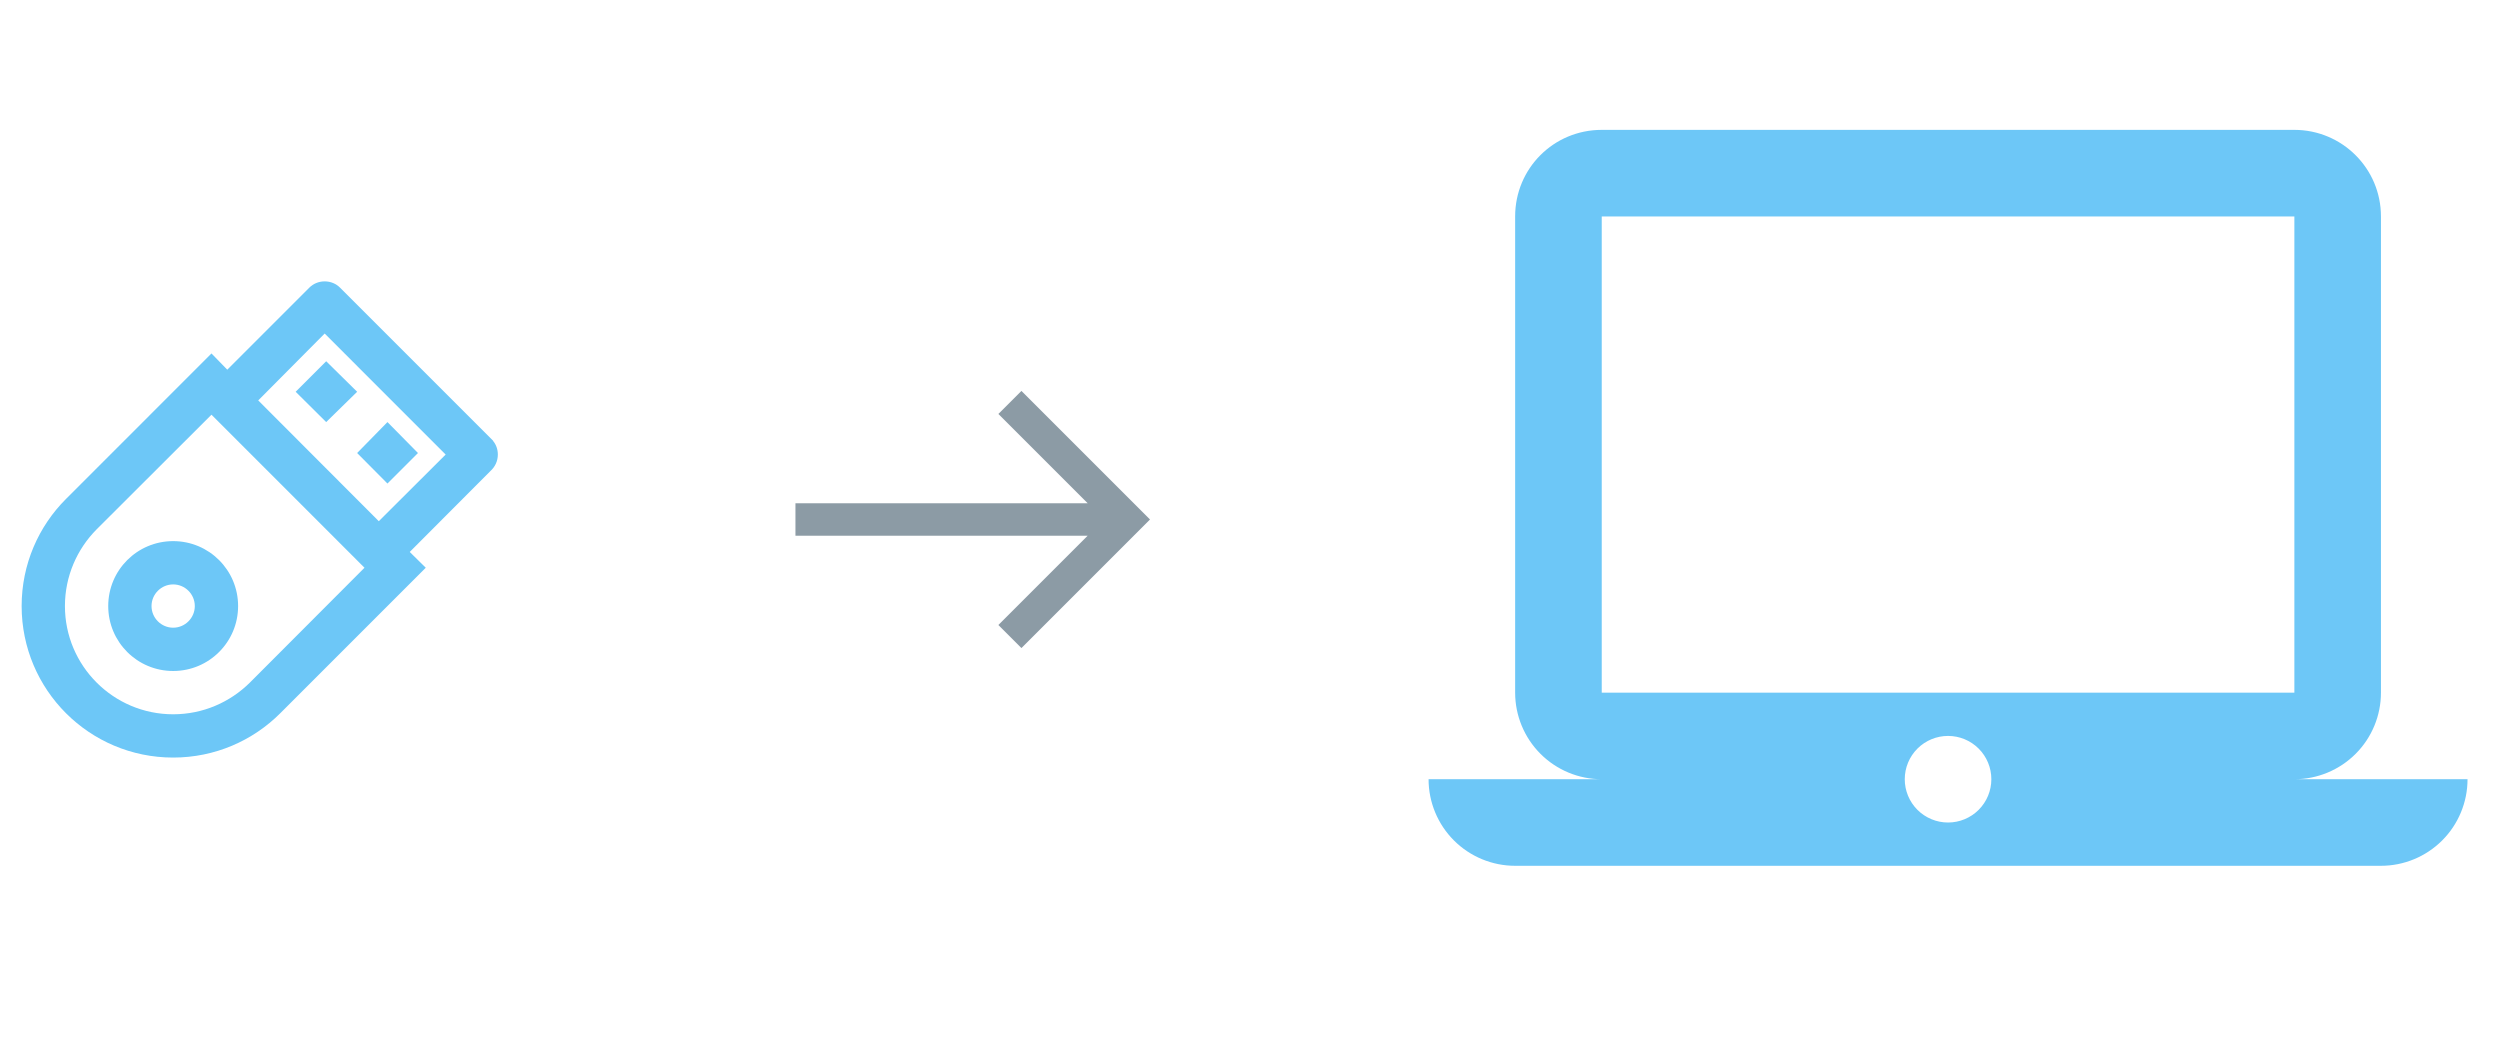
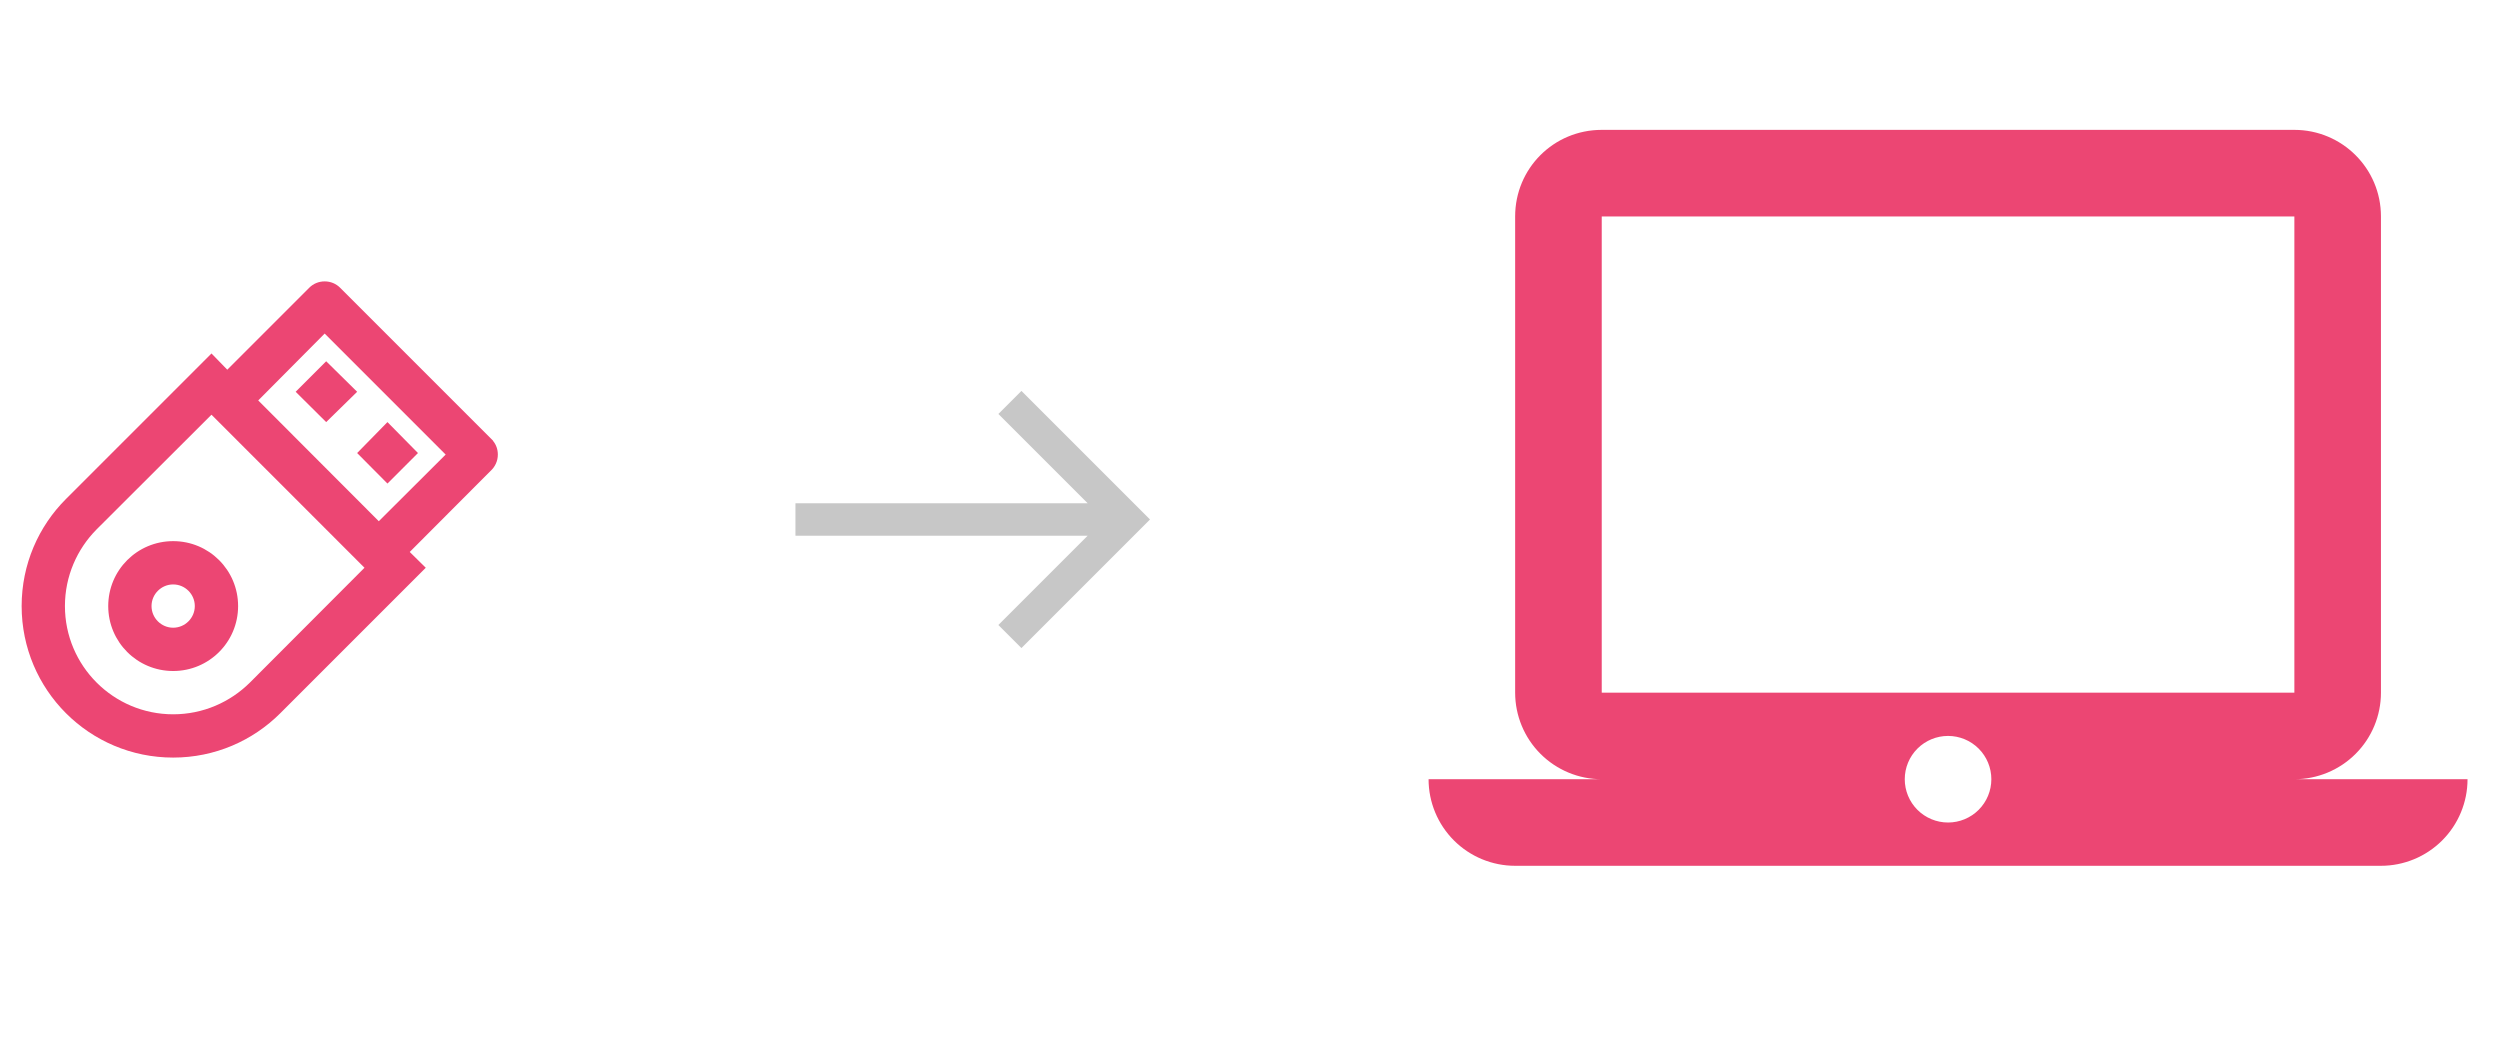
<svg xmlns="http://www.w3.org/2000/svg" width="154" height="64" viewBox="0 0 154 64" fill="none">
-   <path d="M10.667 33.333C12.88 33.333 14.667 35.12 14.667 37.333C14.667 39.546 12.88 41.333 10.667 41.333C8.454 41.333 6.667 39.546 6.667 37.333C6.667 35.12 8.454 33.333 10.667 33.333ZM10.667 36C9.934 36 9.334 36.6 9.334 37.333C9.334 38.066 9.934 38.666 10.667 38.666C11.4 38.666 12 38.066 12 37.333C12 36.6 11.4 36 10.667 36ZM13.027 21.773L14 22.773L19.053 17.72C19.294 17.48 19.627 17.333 20 17.333C20.373 17.333 20.707 17.48 20.947 17.72L30.373 27.146V27.16C30.56 27.386 30.667 27.68 30.667 28C30.667 28.4 30.494 28.76 30.213 29.013L25.24 34L26.227 34.973L17.267 43.933C15.573 45.626 13.24 46.666 10.667 46.666C5.507 46.666 1.333 42.493 1.333 37.333C1.333 34.76 2.373 32.426 4.067 30.733L13.027 21.773ZM15.387 42.053L22.453 34.973L13.027 25.546L5.947 32.613C4.747 33.826 4 35.493 4 37.333C4 41.013 6.987 44 10.667 44C12.507 44 14.174 43.253 15.387 42.053ZM20.093 22.253L22 24.133L20.093 26L18.213 24.133L20.093 22.253ZM23.867 26L25.747 27.906L23.867 29.786L22 27.906L23.867 26ZM27.453 28L20 20.546L15.907 24.666L23.334 32.106L27.453 28Z" fill="#6DC7F7" />
-   <path d="M120 50.667C119.293 50.667 118.614 50.386 118.114 49.886C117.614 49.386 117.333 48.707 117.333 48C117.333 47.293 117.614 46.614 118.114 46.114C118.614 45.614 119.293 45.333 120 45.333C120.707 45.333 121.386 45.614 121.886 46.114C122.386 46.614 122.667 47.293 122.667 48C122.667 48.707 122.386 49.386 121.886 49.886C121.386 50.386 120.707 50.667 120 50.667ZM98.667 13.333H141.333V42.667H98.667V13.333ZM141.333 48C142.748 48 144.104 47.438 145.105 46.438C146.105 45.438 146.667 44.081 146.667 42.667V13.333C146.667 10.373 144.267 8 141.333 8H98.667C95.707 8 93.333 10.373 93.333 13.333V42.667C93.333 44.081 93.895 45.438 94.895 46.438C95.896 47.438 97.252 48 98.667 48H88C88 49.414 88.562 50.771 89.562 51.771C90.562 52.771 91.919 53.333 93.333 53.333H146.667C148.081 53.333 149.438 52.771 150.438 51.771C151.438 50.771 152 49.414 152 48H141.333Z" fill="#6DC7F7" />
-   <path d="M49 31V33H67L61.5 38.5L62.92 39.92L70.84 32L62.92 24.08L61.5 25.5L67 31H49Z" fill="#8C9BA5" />
+   <path d="M10.667 33.334C12.88 33.334 14.667 35.121 14.667 37.334C14.667 39.547 12.88 41.334 10.667 41.334C8.454 41.334 6.667 39.547 6.667 37.334C6.667 35.121 8.454 33.334 10.667 33.334ZM10.667 36.001C9.934 36.001 9.334 36.601 9.334 37.334C9.334 38.067 9.934 38.667 10.667 38.667C11.4 38.667 12 38.067 12 37.334C12 36.601 11.4 36.001 10.667 36.001ZM13.027 21.774L14 22.774L19.053 17.721C19.294 17.481 19.627 17.334 20 17.334C20.373 17.334 20.707 17.481 20.947 17.721L30.373 27.147V27.161C30.56 27.387 30.667 27.681 30.667 28.001C30.667 28.401 30.494 28.761 30.213 29.014L25.24 34.001L26.227 34.974L17.267 43.934C15.573 45.627 13.24 46.667 10.667 46.667C5.507 46.667 1.333 42.494 1.333 37.334C1.333 34.761 2.373 32.427 4.067 30.734L13.027 21.774ZM15.387 42.054L22.453 34.974L13.027 25.547L5.947 32.614C4.747 33.827 4 35.494 4 37.334C4 41.014 6.987 44.001 10.667 44.001C12.507 44.001 14.174 43.254 15.387 42.054ZM20.093 22.254L22 24.134L20.093 26.001L18.213 24.134L20.093 22.254ZM23.867 26.001L25.747 27.907L23.867 29.787L22 27.907L23.867 26.001ZM27.453 28.001L20 20.547L15.907 24.667L23.334 32.107L27.453 28.001Z" fill="#EC4673" />
+   <path d="M120 50.667C119.293 50.667 118.614 50.386 118.114 49.886C117.614 49.386 117.333 48.707 117.333 48C117.333 47.293 117.614 46.614 118.114 46.114C118.614 45.614 119.293 45.333 120 45.333C120.707 45.333 121.386 45.614 121.886 46.114C122.386 46.614 122.667 47.293 122.667 48C122.667 48.707 122.386 49.386 121.886 49.886C121.386 50.386 120.707 50.667 120 50.667ZM98.667 13.333H141.333V42.667H98.667V13.333ZM141.333 48C142.748 48 144.104 47.438 145.105 46.438C146.105 45.438 146.667 44.081 146.667 42.667V13.333C146.667 10.373 144.267 8 141.333 8H98.667C95.707 8 93.333 10.373 93.333 13.333V42.667C93.333 44.081 93.895 45.438 94.895 46.438C95.896 47.438 97.252 48 98.667 48H88C88 49.414 88.562 50.771 89.562 51.771C90.562 52.771 91.919 53.333 93.333 53.333H146.667C148.081 53.333 149.438 52.771 150.438 51.771C151.438 50.771 152 49.414 152 48H141.333Z" fill="#EC4673" />
+   <path d="M49 31V33H67L61.5 38.5L62.92 39.92L70.84 32L62.92 24.08L61.5 25.5L67 31H49Z" fill="#C7C7C7" />
</svg>
